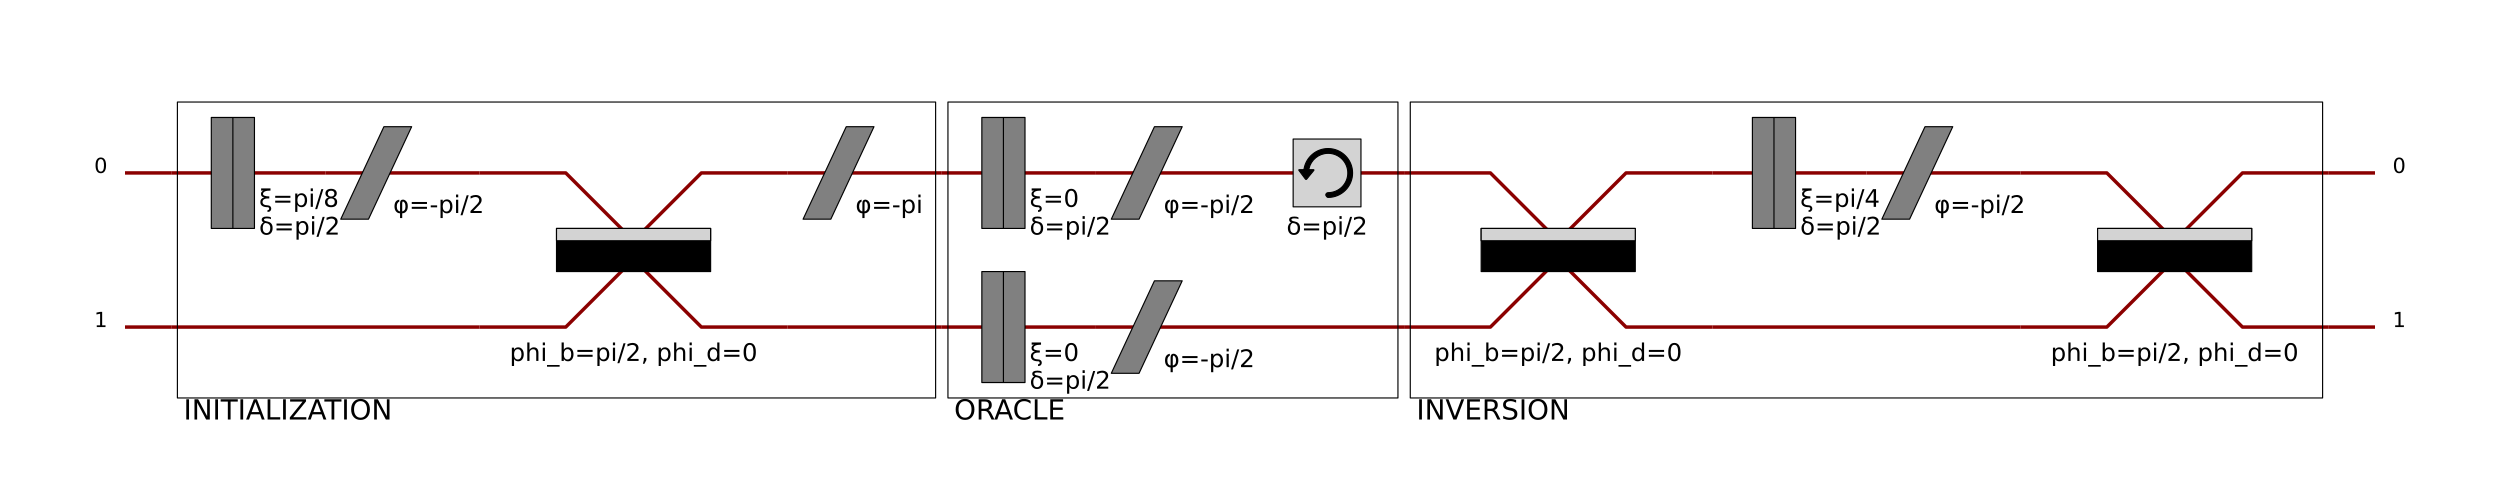
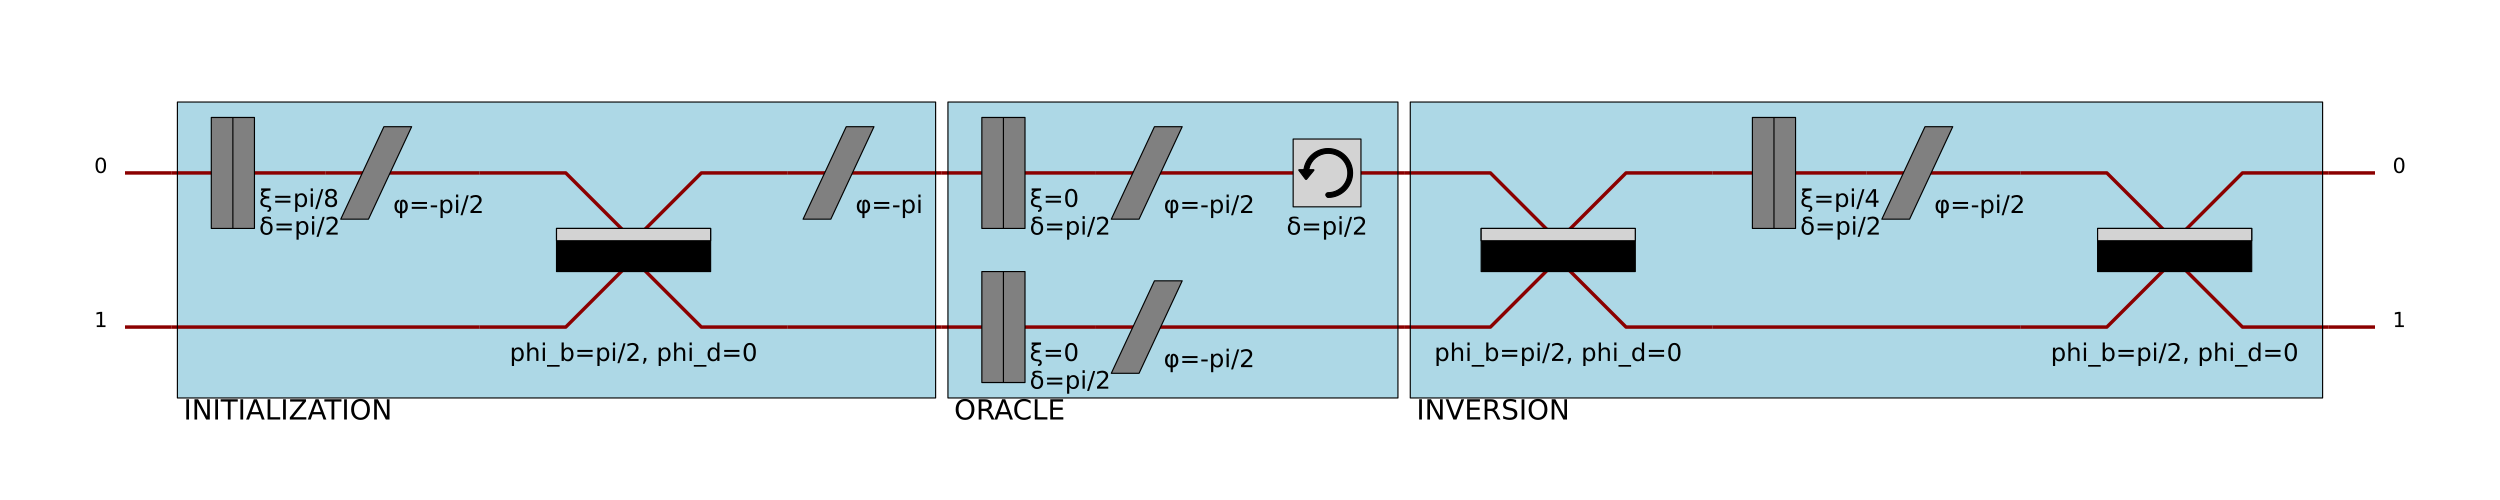
<svg xmlns="http://www.w3.org/2000/svg" xmlns:xlink="http://www.w3.org/1999/xlink" width="2160pt" height="432pt" viewBox="0 0 2160 432" version="1.1">
  <defs>
    <style type="text/css">*{stroke-linejoin: round; stroke-linecap: butt}</style>
  </defs>
  <g id="figure_1">
    <g id="patch_1">
      <path d="M 0 432 L 2160 432 L 2160 0 L 0 0 z " style="fill: #ffffff" />
    </g>
    <g id="axes_1">
      <g id="PatchCollection_1">
        <path d="M 108 149.425 L 147.945 149.425 " clip-path="url(#staticClipPath)" style="fill: none; stroke: #8b0000; stroke-width: 3" />
        <path d="M 108 282.575 L 147.945 282.575 " clip-path="url(#staticClipPath)" style="fill: none; stroke: #8b0000; stroke-width: 3" />
+         <path d="M 153.271 88.175 L 808.373 88.175 L 808.373 343.825 L 153.271 343.825 z " clip-path="url(#staticClipPath)" style="fill: #add8e6" />
        <path d="M 147.945 149.425 L 281.096 149.425 " clip-path="url(#staticClipPath)" style="fill: none; stroke: #8b0000; stroke-width: 3" />
        <path d="M 182.564 101.49 L 219.847 101.49 L 219.847 197.359 L 182.564 197.359 z " clip-path="url(#staticClipPath)" style="fill: #808080; stroke: #000000" />
        <path d="M 201.205 101.49 L 201.205 197.359 " clip-path="url(#staticClipPath)" style="fill: none; stroke: #000000" />
        <path d="M 281.096 149.425 L 414.247 149.425 " clip-path="url(#staticClipPath)" style="fill: none; stroke: #8b0000; stroke-width: 3" />
        <path d="M 294.411 189.37 L 318.378 189.37 L 355.66 109.479 L 331.693 109.479 L 294.411 189.37 L 318.378 189.37 z " clip-path="url(#staticClipPath)" style="fill: #808080; stroke: #000000" />
        <path d="M 147.945 282.575 L 414.247 282.575 " clip-path="url(#staticClipPath)" style="fill: none; stroke: #8b0000; stroke-width: 3" />
        <path d="M 414.247 149.425 L 488.811 149.425 L 539.408 200.022 " clip-path="url(#staticClipPath)" style="fill: none; stroke: #8b0000; stroke-width: 3" />
        <path d="M 555.386 200.022 L 605.984 149.425 L 680.548 149.425 " clip-path="url(#staticClipPath)" style="fill: none; stroke: #8b0000; stroke-width: 3" />
        <path d="M 414.247 282.575 L 488.811 282.575 L 539.408 231.978 " clip-path="url(#staticClipPath)" style="fill: none; stroke: #8b0000; stroke-width: 3" />
        <path d="M 555.386 231.978 L 605.984 282.575 L 680.548 282.575 " clip-path="url(#staticClipPath)" style="fill: none; stroke: #8b0000; stroke-width: 3" />
        <path d="M 480.822 197.359 L 613.973 197.359 L 613.973 234.641 L 480.822 234.641 z " clip-path="url(#staticClipPath)" style="stroke: #000000" />
        <path d="M 480.822 197.359 L 613.973 197.359 L 613.973 208.011 L 480.822 208.011 z " clip-path="url(#staticClipPath)" style="fill: #d3d3d3; stroke: #000000" />
        <path d="M 680.548 149.425 L 813.699 149.425 " clip-path="url(#staticClipPath)" style="fill: none; stroke: #8b0000; stroke-width: 3" />
        <path d="M 693.863 189.37 L 717.83 189.37 L 755.112 109.479 L 731.145 109.479 L 693.863 189.37 L 717.83 189.37 z " clip-path="url(#staticClipPath)" style="fill: #808080; stroke: #000000" />
        <path d="M 680.548 282.575 L 813.699 282.575 " clip-path="url(#staticClipPath)" style="fill: none; stroke: #8b0000; stroke-width: 3" />
        <path d="M 153.271 88.175 L 808.373 88.175 L 808.373 343.825 L 153.271 343.825 L 153.271 88.175 z " clip-path="url(#staticClipPath)" style="fill: none; stroke: #000000" />
+         <path d="M 819.025 88.175 L 1207.825 88.175 L 1207.825 343.825 L 819.025 343.825 z " clip-path="url(#staticClipPath)" style="fill: #add8e6" />
        <path d="M 813.699 149.425 L 946.849 149.425 " clip-path="url(#staticClipPath)" style="fill: none; stroke: #8b0000; stroke-width: 3" />
        <path d="M 848.318 101.49 L 885.6 101.49 L 885.6 197.359 L 848.318 197.359 z " clip-path="url(#staticClipPath)" style="fill: #808080; stroke: #000000" />
        <path d="M 866.959 101.49 L 866.959 197.359 " clip-path="url(#staticClipPath)" style="fill: none; stroke: #000000" />
        <path d="M 946.849 149.425 L 1080 149.425 " clip-path="url(#staticClipPath)" style="fill: none; stroke: #8b0000; stroke-width: 3" />
        <path d="M 960.164 189.37 L 984.132 189.37 L 1021.414 109.479 L 997.447 109.479 L 960.164 189.37 L 984.132 189.37 z " clip-path="url(#staticClipPath)" style="fill: #808080; stroke: #000000" />
        <path d="M 1080 149.425 L 1119.945 149.425 " clip-path="url(#staticClipPath)" style="fill: none; stroke: #8b0000; stroke-width: 3" />
        <path d="M 1173.205 149.425 L 1213.151 149.425 " clip-path="url(#staticClipPath)" style="fill: none; stroke: #8b0000; stroke-width: 3" />
        <path d="M 1117.282 120.132 L 1175.868 120.132 L 1175.868 178.718 L 1117.282 178.718 z " clip-path="url(#staticClipPath)" style="fill: #d3d3d3; stroke: #000000" />
        <path d="M 1127.934 154.751 C 1128.219 155.1 1128.68 155.1 1128.965 154.751 L 1135.103 147.238 C 1135.388 146.889 1135.255 146.607 1134.805 146.607 L 1131.556 146.607 C 1131.106 146.607 1130.8 146.248 1130.898 145.808 C 1132.573 138.176 1139.385 132.445 1147.515 132.445 C 1156.9 132.445 1164.532 140.08 1164.532 149.462 C 1164.532 158.844 1156.9 166.479 1147.515 166.479 C 1146.392 166.479 1145.478 167.39 1145.478 168.516 Q 1146.389 170.554 1147.515 170.554 C 1159.145 170.554 1168.606 161.095 1168.606 149.462 C 1168.606 137.833 1159.147 128.371 1147.515 128.371 C 1137.135 128.371 1128.485 135.913 1126.747 145.803 C 1126.669 146.246 1126.257 146.608 1125.806 146.608 L 1122.608 146.608 C 1122.158 146.608 1122.025 146.89 1122.31 147.239 L 1127.934 154.751 " clip-path="url(#staticClipPath)" style="stroke: #000000" />
        <path d="M 813.699 282.575 L 946.849 282.575 " clip-path="url(#staticClipPath)" style="fill: none; stroke: #8b0000; stroke-width: 3" />
        <path d="M 848.318 234.641 L 885.6 234.641 L 885.6 330.51 L 848.318 330.51 z " clip-path="url(#staticClipPath)" style="fill: #808080; stroke: #000000" />
        <path d="M 866.959 234.641 L 866.959 330.51 " clip-path="url(#staticClipPath)" style="fill: none; stroke: #000000" />
        <path d="M 946.849 282.575 L 1080 282.575 " clip-path="url(#staticClipPath)" style="fill: none; stroke: #8b0000; stroke-width: 3" />
        <path d="M 960.164 322.521 L 984.132 322.521 L 1021.414 242.63 L 997.447 242.63 L 960.164 322.521 L 984.132 322.521 z " clip-path="url(#staticClipPath)" style="fill: #808080; stroke: #000000" />
        <path d="M 1080 282.575 L 1213.151 282.575 " clip-path="url(#staticClipPath)" style="fill: none; stroke: #8b0000; stroke-width: 3" />
        <path d="M 819.025 88.175 L 1207.825 88.175 L 1207.825 343.825 L 819.025 343.825 L 819.025 88.175 z " clip-path="url(#staticClipPath)" style="fill: none; stroke: #000000" />
+         <path d="M 1218.477 88.175 L 2006.729 88.175 L 2006.729 343.825 L 1218.477 343.825 z " clip-path="url(#staticClipPath)" style="fill: #add8e6" />
        <path d="M 1213.151 149.425 L 1287.715 149.425 L 1338.312 200.022 " clip-path="url(#staticClipPath)" style="fill: none; stroke: #8b0000; stroke-width: 3" />
        <path d="M 1354.29 200.022 L 1404.888 149.425 L 1479.452 149.425 " clip-path="url(#staticClipPath)" style="fill: none; stroke: #8b0000; stroke-width: 3" />
        <path d="M 1213.151 282.575 L 1287.715 282.575 L 1338.312 231.978 " clip-path="url(#staticClipPath)" style="fill: none; stroke: #8b0000; stroke-width: 3" />
        <path d="M 1354.29 231.978 L 1404.888 282.575 L 1479.452 282.575 " clip-path="url(#staticClipPath)" style="fill: none; stroke: #8b0000; stroke-width: 3" />
        <path d="M 1279.726 197.359 L 1412.877 197.359 L 1412.877 234.641 L 1279.726 234.641 z " clip-path="url(#staticClipPath)" style="stroke: #000000" />
        <path d="M 1279.726 197.359 L 1412.877 197.359 L 1412.877 208.011 L 1279.726 208.011 z " clip-path="url(#staticClipPath)" style="fill: #d3d3d3; stroke: #000000" />
        <path d="M 1479.452 149.425 L 1612.603 149.425 " clip-path="url(#staticClipPath)" style="fill: none; stroke: #8b0000; stroke-width: 3" />
        <path d="M 1514.071 101.49 L 1551.353 101.49 L 1551.353 197.359 L 1514.071 197.359 z " clip-path="url(#staticClipPath)" style="fill: #808080; stroke: #000000" />
        <path d="M 1532.712 101.49 L 1532.712 197.359 " clip-path="url(#staticClipPath)" style="fill: none; stroke: #000000" />
        <path d="M 1612.603 149.425 L 1745.753 149.425 " clip-path="url(#staticClipPath)" style="fill: none; stroke: #8b0000; stroke-width: 3" />
        <path d="M 1625.918 189.37 L 1649.885 189.37 L 1687.167 109.479 L 1663.2 109.479 L 1625.918 189.37 L 1649.885 189.37 z " clip-path="url(#staticClipPath)" style="fill: #808080; stroke: #000000" />
        <path d="M 1479.452 282.575 L 1745.753 282.575 " clip-path="url(#staticClipPath)" style="fill: none; stroke: #8b0000; stroke-width: 3" />
        <path d="M 1745.753 149.425 L 1820.318 149.425 L 1870.915 200.022 " clip-path="url(#staticClipPath)" style="fill: none; stroke: #8b0000; stroke-width: 3" />
        <path d="M 1886.893 200.022 L 1937.49 149.425 L 2012.055 149.425 " clip-path="url(#staticClipPath)" style="fill: none; stroke: #8b0000; stroke-width: 3" />
        <path d="M 1745.753 282.575 L 1820.318 282.575 L 1870.915 231.978 " clip-path="url(#staticClipPath)" style="fill: none; stroke: #8b0000; stroke-width: 3" />
        <path d="M 1886.893 231.978 L 1937.49 282.575 L 2012.055 282.575 " clip-path="url(#staticClipPath)" style="fill: none; stroke: #8b0000; stroke-width: 3" />
        <path d="M 1812.329 197.359 L 1945.479 197.359 L 1945.479 234.641 L 1812.329 234.641 z " clip-path="url(#staticClipPath)" style="stroke: #000000" />
        <path d="M 1812.329 197.359 L 1945.479 197.359 L 1945.479 208.011 L 1812.329 208.011 z " clip-path="url(#staticClipPath)" style="fill: #d3d3d3; stroke: #000000" />
        <path d="M 1218.477 88.175 L 2006.729 88.175 L 2006.729 343.825 L 1218.477 343.825 L 1218.477 88.175 z " clip-path="url(#staticClipPath)" style="fill: none; stroke: #000000" />
        <path d="M 2012.055 149.425 L 2052 149.425 " clip-path="url(#staticClipPath)" style="fill: none; stroke: #8b0000; stroke-width: 3" />
        <path d="M 2012.055 282.575 L 2052 282.575 " clip-path="url(#staticClipPath)" style="fill: none; stroke: #8b0000; stroke-width: 3" />
      </g>
      <g id="text_1">
        <g transform="translate(81.36986 149.4247)scale(0.18 -0.18)">
          <defs>
            <path id="DejaVuSans-30" d="M 2034 4250 Q 1547 4250 1301 3770 Q 1056 3291 1056 2328 Q 1056 1369 1301 889 Q 1547 409 2034 409 Q 2525 409 2770 889 Q 3016 1369 3016 2328 Q 3016 3291 2770 3770 Q 2525 4250 2034 4250 z M 2034 4750 Q 2819 4750 3233 4129 Q 3647 3509 3647 2328 Q 3647 1150 3233 529 Q 2819 -91 2034 -91 Q 1250 -91 836 529 Q 422 1150 422 2328 Q 422 3509 836 4129 Q 1250 4750 2034 4750 z " transform="scale(0.015625)" />
          </defs>
          <use xlink:href="#DejaVuSans-30" />
        </g>
      </g>
      <g id="text_2">
        <g transform="translate(81.36986 282.5753)scale(0.18 -0.18)">
          <defs>
            <path id="DejaVuSans-31" d="M 794 531 L 1825 531 L 1825 4091 L 703 3866 L 703 4441 L 1819 4666 L 2450 4666 L 2450 531 L 3481 531 L 3481 0 L 794 0 L 794 531 z " transform="scale(0.015625)" />
          </defs>
          <use xlink:href="#DejaVuSans-31" />
        </g>
      </g>
      <g id="text_3">
        <g transform="translate(223.8411 178.7178)scale(0.21 -0.21)">
          <defs>
            <path id="DejaVuSans-3be" d="M 2281 397 Q 2694 394 2941 159 Q 3203 -88 3203 -463 Q 3203 -822 2972 -1072 Q 2722 -1344 2213 -1344 Q 2213 -1109 2213 -872 Q 2428 -888 2559 -750 Q 2659 -641 2659 -525 Q 2659 -359 2559 -222 Q 2463 -91 2281 -91 Q 334 -91 334 1275 Q 334 2213 1375 2488 Q 500 2600 500 3413 Q 500 4028 1188 4284 L 538 4284 L 538 4863 L 3003 4863 L 3003 4284 Q 1038 4284 1038 3375 Q 1038 2778 2688 2750 L 2688 2219 Q 906 2288 913 1275 Q 916 428 2281 397 z " transform="scale(0.015625)" />
            <path id="DejaVuSans-3d" d="M 678 2906 L 4684 2906 L 4684 2381 L 678 2381 L 678 2906 z M 678 1631 L 4684 1631 L 4684 1100 L 678 1100 L 678 1631 z " transform="scale(0.015625)" />
            <path id="DejaVuSans-70" d="M 1159 525 L 1159 -1331 L 581 -1331 L 581 3500 L 1159 3500 L 1159 2969 Q 1341 3281 1617 3432 Q 1894 3584 2278 3584 Q 2916 3584 3314 3078 Q 3713 2572 3713 1747 Q 3713 922 3314 415 Q 2916 -91 2278 -91 Q 1894 -91 1617 61 Q 1341 213 1159 525 z M 3116 1747 Q 3116 2381 2855 2742 Q 2594 3103 2138 3103 Q 1681 3103 1420 2742 Q 1159 2381 1159 1747 Q 1159 1113 1420 752 Q 1681 391 2138 391 Q 2594 391 2855 752 Q 3116 1113 3116 1747 z " transform="scale(0.015625)" />
            <path id="DejaVuSans-69" d="M 603 3500 L 1178 3500 L 1178 0 L 603 0 L 603 3500 z M 603 4863 L 1178 4863 L 1178 4134 L 603 4134 L 603 4863 z " transform="scale(0.015625)" />
            <path id="DejaVuSans-2f" d="M 1625 4666 L 2156 4666 L 531 -594 L 0 -594 L 1625 4666 z " transform="scale(0.015625)" />
            <path id="DejaVuSans-38" d="M 2034 2216 Q 1584 2216 1326 1975 Q 1069 1734 1069 1313 Q 1069 891 1326 650 Q 1584 409 2034 409 Q 2484 409 2743 651 Q 3003 894 3003 1313 Q 3003 1734 2745 1975 Q 2488 2216 2034 2216 z M 1403 2484 Q 997 2584 770 2862 Q 544 3141 544 3541 Q 544 4100 942 4425 Q 1341 4750 2034 4750 Q 2731 4750 3128 4425 Q 3525 4100 3525 3541 Q 3525 3141 3298 2862 Q 3072 2584 2669 2484 Q 3125 2378 3379 2068 Q 3634 1759 3634 1313 Q 3634 634 3220 271 Q 2806 -91 2034 -91 Q 1263 -91 848 271 Q 434 634 434 1313 Q 434 1759 690 2068 Q 947 2378 1403 2484 z M 1172 3481 Q 1172 3119 1398 2916 Q 1625 2713 2034 2713 Q 2441 2713 2670 2916 Q 2900 3119 2900 3481 Q 2900 3844 2670 4047 Q 2441 4250 2034 4250 Q 1625 4250 1398 4047 Q 1172 3844 1172 3481 z " transform="scale(0.015625)" />
          </defs>
          <use xlink:href="#DejaVuSans-3be" />
          <use xlink:href="#DejaVuSans-3d" x="55.762" />
          <use xlink:href="#DejaVuSans-70" x="139.551" />
          <use xlink:href="#DejaVuSans-69" x="203.027" />
          <use xlink:href="#DejaVuSans-2f" x="230.811" />
          <use xlink:href="#DejaVuSans-38" x="264.502" />
        </g>
      </g>
      <g id="text_4">
        <g transform="translate(223.8411 202.6849)scale(0.21 -0.21)">
          <defs>
            <path id="DejaVuSans-3b4" d="M 3138 4053 Q 2819 4272 2072 4272 Q 1281 4272 1281 3906 Q 1281 3619 2106 3469 Q 2756 3353 3122 3003 Q 3566 2581 3566 1716 Q 3566 888 3138 400 Q 2709 -91 1959 -91 Q 1213 -91 781 400 Q 353 888 353 1747 Q 353 2384 781 2900 Q 947 3100 1181 3213 Q 694 3459 694 3900 Q 694 4750 2072 4750 Q 2763 4750 3138 4531 L 3138 4053 z M 1613 3056 Q 1400 2966 1228 2738 Q 959 2384 959 1747 Q 959 1113 1225 756 Q 1494 397 1959 397 Q 2419 397 2687 759 Q 2956 1122 2956 1716 Q 2956 2338 2672 2638 Q 2369 2959 1975 2994 Q 1775 3013 1613 3056 z " transform="scale(0.015625)" />
            <path id="DejaVuSans-32" d="M 1228 531 L 3431 531 L 3431 0 L 469 0 L 469 531 Q 828 903 1448 1529 Q 2069 2156 2228 2338 Q 2531 2678 2651 2914 Q 2772 3150 2772 3378 Q 2772 3750 2511 3984 Q 2250 4219 1831 4219 Q 1534 4219 1204 4116 Q 875 4013 500 3803 L 500 4441 Q 881 4594 1212 4672 Q 1544 4750 1819 4750 Q 2544 4750 2975 4387 Q 3406 4025 3406 3419 Q 3406 3131 3298 2873 Q 3191 2616 2906 2266 Q 2828 2175 2409 1742 Q 1991 1309 1228 531 z " transform="scale(0.015625)" />
          </defs>
          <use xlink:href="#DejaVuSans-3b4" />
          <use xlink:href="#DejaVuSans-3d" x="61.182" />
          <use xlink:href="#DejaVuSans-70" x="144.971" />
          <use xlink:href="#DejaVuSans-69" x="208.447" />
          <use xlink:href="#DejaVuSans-2f" x="236.23" />
          <use xlink:href="#DejaVuSans-32" x="269.922" />
        </g>
      </g>
      <g id="text_5">
        <g transform="translate(339.6822 184.0438)scale(0.21 -0.21)">
          <defs>
            <path id="DejaVuSans-3c6" d="M 2591 3034 Q 2388 3034 2388 2581 L 2388 438 Q 2684 438 2981 763 Q 3247 1053 3247 1750 Q 3247 2400 2978 2750 Q 2759 3034 2591 3034 z M 2591 3525 Q 3028 3525 3425 3113 Q 3853 2672 3853 1750 Q 3853 903 3425 400 Q 3022 -75 2388 -75 L 2388 -1331 L 1816 -1331 L 1816 -78 Q 1194 -78 775 400 Q 350 888 350 1747 Q 350 2641 775 3097 Q 1094 3438 1613 3525 L 1613 3016 Q 1406 2944 1225 2700 Q 956 2341 956 1747 Q 956 1116 1225 756 Q 1466 434 1816 434 L 1816 2581 Q 1816 3525 2591 3525 z " transform="scale(0.015625)" />
            <path id="DejaVuSans-2d" d="M 313 2009 L 1997 2009 L 1997 1497 L 313 1497 L 313 2009 z " transform="scale(0.015625)" />
          </defs>
          <use xlink:href="#DejaVuSans-3c6" />
          <use xlink:href="#DejaVuSans-3d" x="65.967" />
          <use xlink:href="#DejaVuSans-2d" x="149.756" />
          <use xlink:href="#DejaVuSans-70" x="185.84" />
          <use xlink:href="#DejaVuSans-69" x="249.316" />
          <use xlink:href="#DejaVuSans-2f" x="277.1" />
          <use xlink:href="#DejaVuSans-32" x="310.791" />
        </g>
      </g>
      <g id="text_6">
        <g transform="translate(440.3383 311.8685)scale(0.21 -0.21)">
          <defs>
            <path id="DejaVuSans-68" d="M 3513 2113 L 3513 0 L 2938 0 L 2938 2094 Q 2938 2591 2744 2837 Q 2550 3084 2163 3084 Q 1697 3084 1428 2787 Q 1159 2491 1159 1978 L 1159 0 L 581 0 L 581 4863 L 1159 4863 L 1159 2956 Q 1366 3272 1645 3428 Q 1925 3584 2291 3584 Q 2894 3584 3203 3211 Q 3513 2838 3513 2113 z " transform="scale(0.015625)" />
            <path id="DejaVuSans-5f" d="M 3263 -1063 L 3263 -1509 L -63 -1509 L -63 -1063 L 3263 -1063 z " transform="scale(0.015625)" />
            <path id="DejaVuSans-62" d="M 3116 1747 Q 3116 2381 2855 2742 Q 2594 3103 2138 3103 Q 1681 3103 1420 2742 Q 1159 2381 1159 1747 Q 1159 1113 1420 752 Q 1681 391 2138 391 Q 2594 391 2855 752 Q 3116 1113 3116 1747 z M 1159 2969 Q 1341 3281 1617 3432 Q 1894 3584 2278 3584 Q 2916 3584 3314 3078 Q 3713 2572 3713 1747 Q 3713 922 3314 415 Q 2916 -91 2278 -91 Q 1894 -91 1617 61 Q 1341 213 1159 525 L 1159 0 L 581 0 L 581 4863 L 1159 4863 L 1159 2969 z " transform="scale(0.015625)" />
            <path id="DejaVuSans-2c" d="M 750 794 L 1409 794 L 1409 256 L 897 -744 L 494 -744 L 750 256 L 750 794 z " transform="scale(0.015625)" />
            <path id="DejaVuSans-20" transform="scale(0.015625)" />
            <path id="DejaVuSans-64" d="M 2906 2969 L 2906 4863 L 3481 4863 L 3481 0 L 2906 0 L 2906 525 Q 2725 213 2448 61 Q 2172 -91 1784 -91 Q 1150 -91 751 415 Q 353 922 353 1747 Q 353 2572 751 3078 Q 1150 3584 1784 3584 Q 2172 3584 2448 3432 Q 2725 3281 2906 2969 z M 947 1747 Q 947 1113 1208 752 Q 1469 391 1925 391 Q 2381 391 2643 752 Q 2906 1113 2906 1747 Q 2906 2381 2643 2742 Q 2381 3103 1925 3103 Q 1469 3103 1208 2742 Q 947 2381 947 1747 z " transform="scale(0.015625)" />
          </defs>
          <use xlink:href="#DejaVuSans-70" />
          <use xlink:href="#DejaVuSans-68" x="63.477" />
          <use xlink:href="#DejaVuSans-69" x="126.855" />
          <use xlink:href="#DejaVuSans-5f" x="154.639" />
          <use xlink:href="#DejaVuSans-62" x="204.639" />
          <use xlink:href="#DejaVuSans-3d" x="268.115" />
          <use xlink:href="#DejaVuSans-70" x="351.904" />
          <use xlink:href="#DejaVuSans-69" x="415.381" />
          <use xlink:href="#DejaVuSans-2f" x="443.164" />
          <use xlink:href="#DejaVuSans-32" x="476.855" />
          <use xlink:href="#DejaVuSans-2c" x="540.479" />
          <use xlink:href="#DejaVuSans-20" x="572.266" />
          <use xlink:href="#DejaVuSans-70" x="604.053" />
          <use xlink:href="#DejaVuSans-68" x="667.529" />
          <use xlink:href="#DejaVuSans-69" x="730.908" />
          <use xlink:href="#DejaVuSans-5f" x="758.691" />
          <use xlink:href="#DejaVuSans-64" x="808.691" />
          <use xlink:href="#DejaVuSans-3d" x="872.168" />
          <use xlink:href="#DejaVuSans-30" x="955.957" />
        </g>
      </g>
      <g id="text_7">
        <g transform="translate(739.1342 184.0438)scale(0.21 -0.21)">
          <use xlink:href="#DejaVuSans-3c6" />
          <use xlink:href="#DejaVuSans-3d" x="65.967" />
          <use xlink:href="#DejaVuSans-2d" x="149.756" />
          <use xlink:href="#DejaVuSans-70" x="185.84" />
          <use xlink:href="#DejaVuSans-69" x="249.316" />
        </g>
      </g>
      <g id="text_8">
        <g transform="translate(158.5973 362.4658)scale(0.24 -0.24)">
          <defs>
            <path id="DejaVuSans-49" d="M 628 4666 L 1259 4666 L 1259 0 L 628 0 L 628 4666 z " transform="scale(0.015625)" />
            <path id="DejaVuSans-4e" d="M 628 4666 L 1478 4666 L 3547 763 L 3547 4666 L 4159 4666 L 4159 0 L 3309 0 L 1241 3903 L 1241 0 L 628 0 L 628 4666 z " transform="scale(0.015625)" />
            <path id="DejaVuSans-54" d="M -19 4666 L 3928 4666 L 3928 4134 L 2272 4134 L 2272 0 L 1638 0 L 1638 4134 L -19 4134 L -19 4666 z " transform="scale(0.015625)" />
            <path id="DejaVuSans-41" d="M 2188 4044 L 1331 1722 L 3047 1722 L 2188 4044 z M 1831 4666 L 2547 4666 L 4325 0 L 3669 0 L 3244 1197 L 1141 1197 L 716 0 L 50 0 L 1831 4666 z " transform="scale(0.015625)" />
            <path id="DejaVuSans-4c" d="M 628 4666 L 1259 4666 L 1259 531 L 3531 531 L 3531 0 L 628 0 L 628 4666 z " transform="scale(0.015625)" />
            <path id="DejaVuSans-5a" d="M 359 4666 L 4025 4666 L 4025 4184 L 1075 531 L 4097 531 L 4097 0 L 288 0 L 288 481 L 3238 4134 L 359 4134 L 359 4666 z " transform="scale(0.015625)" />
            <path id="DejaVuSans-4f" d="M 2522 4238 Q 1834 4238 1429 3725 Q 1025 3213 1025 2328 Q 1025 1447 1429 934 Q 1834 422 2522 422 Q 3209 422 3611 934 Q 4013 1447 4013 2328 Q 4013 3213 3611 3725 Q 3209 4238 2522 4238 z M 2522 4750 Q 3503 4750 4090 4092 Q 4678 3434 4678 2328 Q 4678 1225 4090 567 Q 3503 -91 2522 -91 Q 1538 -91 948 565 Q 359 1222 359 2328 Q 359 3434 948 4092 Q 1538 4750 2522 4750 z " transform="scale(0.015625)" />
          </defs>
          <use xlink:href="#DejaVuSans-49" />
          <use xlink:href="#DejaVuSans-4e" x="29.492" />
          <use xlink:href="#DejaVuSans-49" x="104.297" />
          <use xlink:href="#DejaVuSans-54" x="133.789" />
          <use xlink:href="#DejaVuSans-49" x="194.873" />
          <use xlink:href="#DejaVuSans-41" x="224.365" />
          <use xlink:href="#DejaVuSans-4c" x="292.773" />
          <use xlink:href="#DejaVuSans-49" x="348.486" />
          <use xlink:href="#DejaVuSans-5a" x="377.979" />
          <use xlink:href="#DejaVuSans-41" x="446.484" />
          <use xlink:href="#DejaVuSans-54" x="507.143" />
          <use xlink:href="#DejaVuSans-49" x="568.227" />
          <use xlink:href="#DejaVuSans-4f" x="597.719" />
          <use xlink:href="#DejaVuSans-4e" x="676.43" />
        </g>
      </g>
      <g id="text_9">
        <g transform="translate(889.5945 178.7178)scale(0.21 -0.21)">
          <use xlink:href="#DejaVuSans-3be" />
          <use xlink:href="#DejaVuSans-3d" x="55.762" />
          <use xlink:href="#DejaVuSans-30" x="139.551" />
        </g>
      </g>
      <g id="text_10">
        <g transform="translate(889.5945 202.6849)scale(0.21 -0.21)">
          <use xlink:href="#DejaVuSans-3b4" />
          <use xlink:href="#DejaVuSans-3d" x="61.182" />
          <use xlink:href="#DejaVuSans-70" x="144.971" />
          <use xlink:href="#DejaVuSans-69" x="208.447" />
          <use xlink:href="#DejaVuSans-2f" x="236.23" />
          <use xlink:href="#DejaVuSans-32" x="269.922" />
        </g>
      </g>
      <g id="text_11">
        <g transform="translate(1005.436 184.0438)scale(0.21 -0.21)">
          <use xlink:href="#DejaVuSans-3c6" />
          <use xlink:href="#DejaVuSans-3d" x="65.967" />
          <use xlink:href="#DejaVuSans-2d" x="149.756" />
          <use xlink:href="#DejaVuSans-70" x="185.84" />
          <use xlink:href="#DejaVuSans-69" x="249.316" />
          <use xlink:href="#DejaVuSans-2f" x="277.1" />
          <use xlink:href="#DejaVuSans-32" x="310.791" />
        </g>
      </g>
      <g id="text_12">
        <g transform="translate(1111.551 202.6849)scale(0.21 -0.21)">
          <use xlink:href="#DejaVuSans-3b4" />
          <use xlink:href="#DejaVuSans-3d" x="61.182" />
          <use xlink:href="#DejaVuSans-70" x="144.971" />
          <use xlink:href="#DejaVuSans-69" x="208.447" />
          <use xlink:href="#DejaVuSans-2f" x="236.23" />
          <use xlink:href="#DejaVuSans-32" x="269.922" />
        </g>
      </g>
      <g id="text_13">
        <g transform="translate(889.5945 311.8685)scale(0.21 -0.21)">
          <use xlink:href="#DejaVuSans-3be" />
          <use xlink:href="#DejaVuSans-3d" x="55.762" />
          <use xlink:href="#DejaVuSans-30" x="139.551" />
        </g>
      </g>
      <g id="text_14">
        <g transform="translate(889.5945 335.8356)scale(0.21 -0.21)">
          <use xlink:href="#DejaVuSans-3b4" />
          <use xlink:href="#DejaVuSans-3d" x="61.182" />
          <use xlink:href="#DejaVuSans-70" x="144.971" />
          <use xlink:href="#DejaVuSans-69" x="208.447" />
          <use xlink:href="#DejaVuSans-2f" x="236.23" />
          <use xlink:href="#DejaVuSans-32" x="269.922" />
        </g>
      </g>
      <g id="text_15">
        <g transform="translate(1005.436 317.1945)scale(0.21 -0.21)">
          <use xlink:href="#DejaVuSans-3c6" />
          <use xlink:href="#DejaVuSans-3d" x="65.967" />
          <use xlink:href="#DejaVuSans-2d" x="149.756" />
          <use xlink:href="#DejaVuSans-70" x="185.84" />
          <use xlink:href="#DejaVuSans-69" x="249.316" />
          <use xlink:href="#DejaVuSans-2f" x="277.1" />
          <use xlink:href="#DejaVuSans-32" x="310.791" />
        </g>
      </g>
      <g id="text_16">
        <g transform="translate(824.3507 362.4658)scale(0.24 -0.24)">
          <defs>
            <path id="DejaVuSans-52" d="M 2841 2188 Q 3044 2119 3236 1894 Q 3428 1669 3622 1275 L 4263 0 L 3584 0 L 2988 1197 Q 2756 1666 2539 1819 Q 2322 1972 1947 1972 L 1259 1972 L 1259 0 L 628 0 L 628 4666 L 2053 4666 Q 2853 4666 3247 4331 Q 3641 3997 3641 3322 Q 3641 2881 3436 2590 Q 3231 2300 2841 2188 z M 1259 4147 L 1259 2491 L 2053 2491 Q 2509 2491 2742 2702 Q 2975 2913 2975 3322 Q 2975 3731 2742 3939 Q 2509 4147 2053 4147 L 1259 4147 z " transform="scale(0.015625)" />
            <path id="DejaVuSans-43" d="M 4122 4306 L 4122 3641 Q 3803 3938 3442 4084 Q 3081 4231 2675 4231 Q 1875 4231 1450 3742 Q 1025 3253 1025 2328 Q 1025 1406 1450 917 Q 1875 428 2675 428 Q 3081 428 3442 575 Q 3803 722 4122 1019 L 4122 359 Q 3791 134 3420 21 Q 3050 -91 2638 -91 Q 1578 -91 968 557 Q 359 1206 359 2328 Q 359 3453 968 4101 Q 1578 4750 2638 4750 Q 3056 4750 3426 4639 Q 3797 4528 4122 4306 z " transform="scale(0.015625)" />
            <path id="DejaVuSans-45" d="M 628 4666 L 3578 4666 L 3578 4134 L 1259 4134 L 1259 2753 L 3481 2753 L 3481 2222 L 1259 2222 L 1259 531 L 3634 531 L 3634 0 L 628 0 L 628 4666 z " transform="scale(0.015625)" />
          </defs>
          <use xlink:href="#DejaVuSans-4f" />
          <use xlink:href="#DejaVuSans-52" x="78.711" />
          <use xlink:href="#DejaVuSans-41" x="144.193" />
          <use xlink:href="#DejaVuSans-43" x="210.852" />
          <use xlink:href="#DejaVuSans-4c" x="280.676" />
          <use xlink:href="#DejaVuSans-45" x="336.389" />
        </g>
      </g>
      <g id="text_17">
        <g transform="translate(1239.242 311.8685)scale(0.21 -0.21)">
          <use xlink:href="#DejaVuSans-70" />
          <use xlink:href="#DejaVuSans-68" x="63.477" />
          <use xlink:href="#DejaVuSans-69" x="126.855" />
          <use xlink:href="#DejaVuSans-5f" x="154.639" />
          <use xlink:href="#DejaVuSans-62" x="204.639" />
          <use xlink:href="#DejaVuSans-3d" x="268.115" />
          <use xlink:href="#DejaVuSans-70" x="351.904" />
          <use xlink:href="#DejaVuSans-69" x="415.381" />
          <use xlink:href="#DejaVuSans-2f" x="443.164" />
          <use xlink:href="#DejaVuSans-32" x="476.855" />
          <use xlink:href="#DejaVuSans-2c" x="540.479" />
          <use xlink:href="#DejaVuSans-20" x="572.266" />
          <use xlink:href="#DejaVuSans-70" x="604.053" />
          <use xlink:href="#DejaVuSans-68" x="667.529" />
          <use xlink:href="#DejaVuSans-69" x="730.908" />
          <use xlink:href="#DejaVuSans-5f" x="758.691" />
          <use xlink:href="#DejaVuSans-64" x="808.691" />
          <use xlink:href="#DejaVuSans-3d" x="872.168" />
          <use xlink:href="#DejaVuSans-30" x="955.957" />
        </g>
      </g>
      <g id="text_18">
        <g transform="translate(1555.348 178.7178)scale(0.21 -0.21)">
          <defs>
            <path id="DejaVuSans-34" d="M 2419 4116 L 825 1625 L 2419 1625 L 2419 4116 z M 2253 4666 L 3047 4666 L 3047 1625 L 3713 1625 L 3713 1100 L 3047 1100 L 3047 0 L 2419 0 L 2419 1100 L 313 1100 L 313 1709 L 2253 4666 z " transform="scale(0.015625)" />
          </defs>
          <use xlink:href="#DejaVuSans-3be" />
          <use xlink:href="#DejaVuSans-3d" x="55.762" />
          <use xlink:href="#DejaVuSans-70" x="139.551" />
          <use xlink:href="#DejaVuSans-69" x="203.027" />
          <use xlink:href="#DejaVuSans-2f" x="230.811" />
          <use xlink:href="#DejaVuSans-34" x="264.502" />
        </g>
      </g>
      <g id="text_19">
        <g transform="translate(1555.348 202.6849)scale(0.21 -0.21)">
          <use xlink:href="#DejaVuSans-3b4" />
          <use xlink:href="#DejaVuSans-3d" x="61.182" />
          <use xlink:href="#DejaVuSans-70" x="144.971" />
          <use xlink:href="#DejaVuSans-69" x="208.447" />
          <use xlink:href="#DejaVuSans-2f" x="236.23" />
          <use xlink:href="#DejaVuSans-32" x="269.922" />
        </g>
      </g>
      <g id="text_20">
        <g transform="translate(1671.189 184.0438)scale(0.21 -0.21)">
          <use xlink:href="#DejaVuSans-3c6" />
          <use xlink:href="#DejaVuSans-3d" x="65.967" />
          <use xlink:href="#DejaVuSans-2d" x="149.756" />
          <use xlink:href="#DejaVuSans-70" x="185.84" />
          <use xlink:href="#DejaVuSans-69" x="249.316" />
          <use xlink:href="#DejaVuSans-2f" x="277.1" />
          <use xlink:href="#DejaVuSans-32" x="310.791" />
        </g>
      </g>
      <g id="text_21">
        <g transform="translate(1771.845 311.8685)scale(0.21 -0.21)">
          <use xlink:href="#DejaVuSans-70" />
          <use xlink:href="#DejaVuSans-68" x="63.477" />
          <use xlink:href="#DejaVuSans-69" x="126.855" />
          <use xlink:href="#DejaVuSans-5f" x="154.639" />
          <use xlink:href="#DejaVuSans-62" x="204.639" />
          <use xlink:href="#DejaVuSans-3d" x="268.115" />
          <use xlink:href="#DejaVuSans-70" x="351.904" />
          <use xlink:href="#DejaVuSans-69" x="415.381" />
          <use xlink:href="#DejaVuSans-2f" x="443.164" />
          <use xlink:href="#DejaVuSans-32" x="476.855" />
          <use xlink:href="#DejaVuSans-2c" x="540.479" />
          <use xlink:href="#DejaVuSans-20" x="572.266" />
          <use xlink:href="#DejaVuSans-70" x="604.053" />
          <use xlink:href="#DejaVuSans-68" x="667.529" />
          <use xlink:href="#DejaVuSans-69" x="730.908" />
          <use xlink:href="#DejaVuSans-5f" x="758.691" />
          <use xlink:href="#DejaVuSans-64" x="808.691" />
          <use xlink:href="#DejaVuSans-3d" x="872.168" />
          <use xlink:href="#DejaVuSans-30" x="955.957" />
        </g>
      </g>
      <g id="text_22">
        <g transform="translate(1223.803 362.4658)scale(0.24 -0.24)">
          <defs>
            <path id="DejaVuSans-56" d="M 1831 0 L 50 4666 L 709 4666 L 2188 738 L 3669 4666 L 4325 4666 L 2547 0 L 1831 0 z " transform="scale(0.015625)" />
            <path id="DejaVuSans-53" d="M 3425 4513 L 3425 3897 Q 3066 4069 2747 4153 Q 2428 4238 2131 4238 Q 1616 4238 1336 4038 Q 1056 3838 1056 3469 Q 1056 3159 1242 3001 Q 1428 2844 1947 2747 L 2328 2669 Q 3034 2534 3370 2195 Q 3706 1856 3706 1288 Q 3706 609 3251 259 Q 2797 -91 1919 -91 Q 1588 -91 1214 -16 Q 841 59 441 206 L 441 856 Q 825 641 1194 531 Q 1563 422 1919 422 Q 2459 422 2753 634 Q 3047 847 3047 1241 Q 3047 1584 2836 1778 Q 2625 1972 2144 2069 L 1759 2144 Q 1053 2284 737 2584 Q 422 2884 422 3419 Q 422 4038 858 4394 Q 1294 4750 2059 4750 Q 2388 4750 2728 4690 Q 3069 4631 3425 4513 z " transform="scale(0.015625)" />
          </defs>
          <use xlink:href="#DejaVuSans-49" />
          <use xlink:href="#DejaVuSans-4e" x="29.492" />
          <use xlink:href="#DejaVuSans-56" x="104.297" />
          <use xlink:href="#DejaVuSans-45" x="172.705" />
          <use xlink:href="#DejaVuSans-52" x="235.889" />
          <use xlink:href="#DejaVuSans-53" x="305.371" />
          <use xlink:href="#DejaVuSans-49" x="368.848" />
          <use xlink:href="#DejaVuSans-4f" x="398.34" />
          <use xlink:href="#DejaVuSans-4e" x="477.051" />
        </g>
      </g>
      <g id="text_23">
        <g transform="translate(2067.178 149.4247)scale(0.18 -0.18)">
          <use xlink:href="#DejaVuSans-30" />
        </g>
      </g>
      <g id="text_24">
        <g transform="translate(2067.178 282.5753)scale(0.18 -0.18)">
          <use xlink:href="#DejaVuSans-31" />
        </g>
      </g>
    </g>
  </g>
  <defs>
    <clipPath id="staticClipPath">
      <rect x="10.8" y="10.8" width="2138.4" height="410.4" />
    </clipPath>
  </defs>
</svg>
